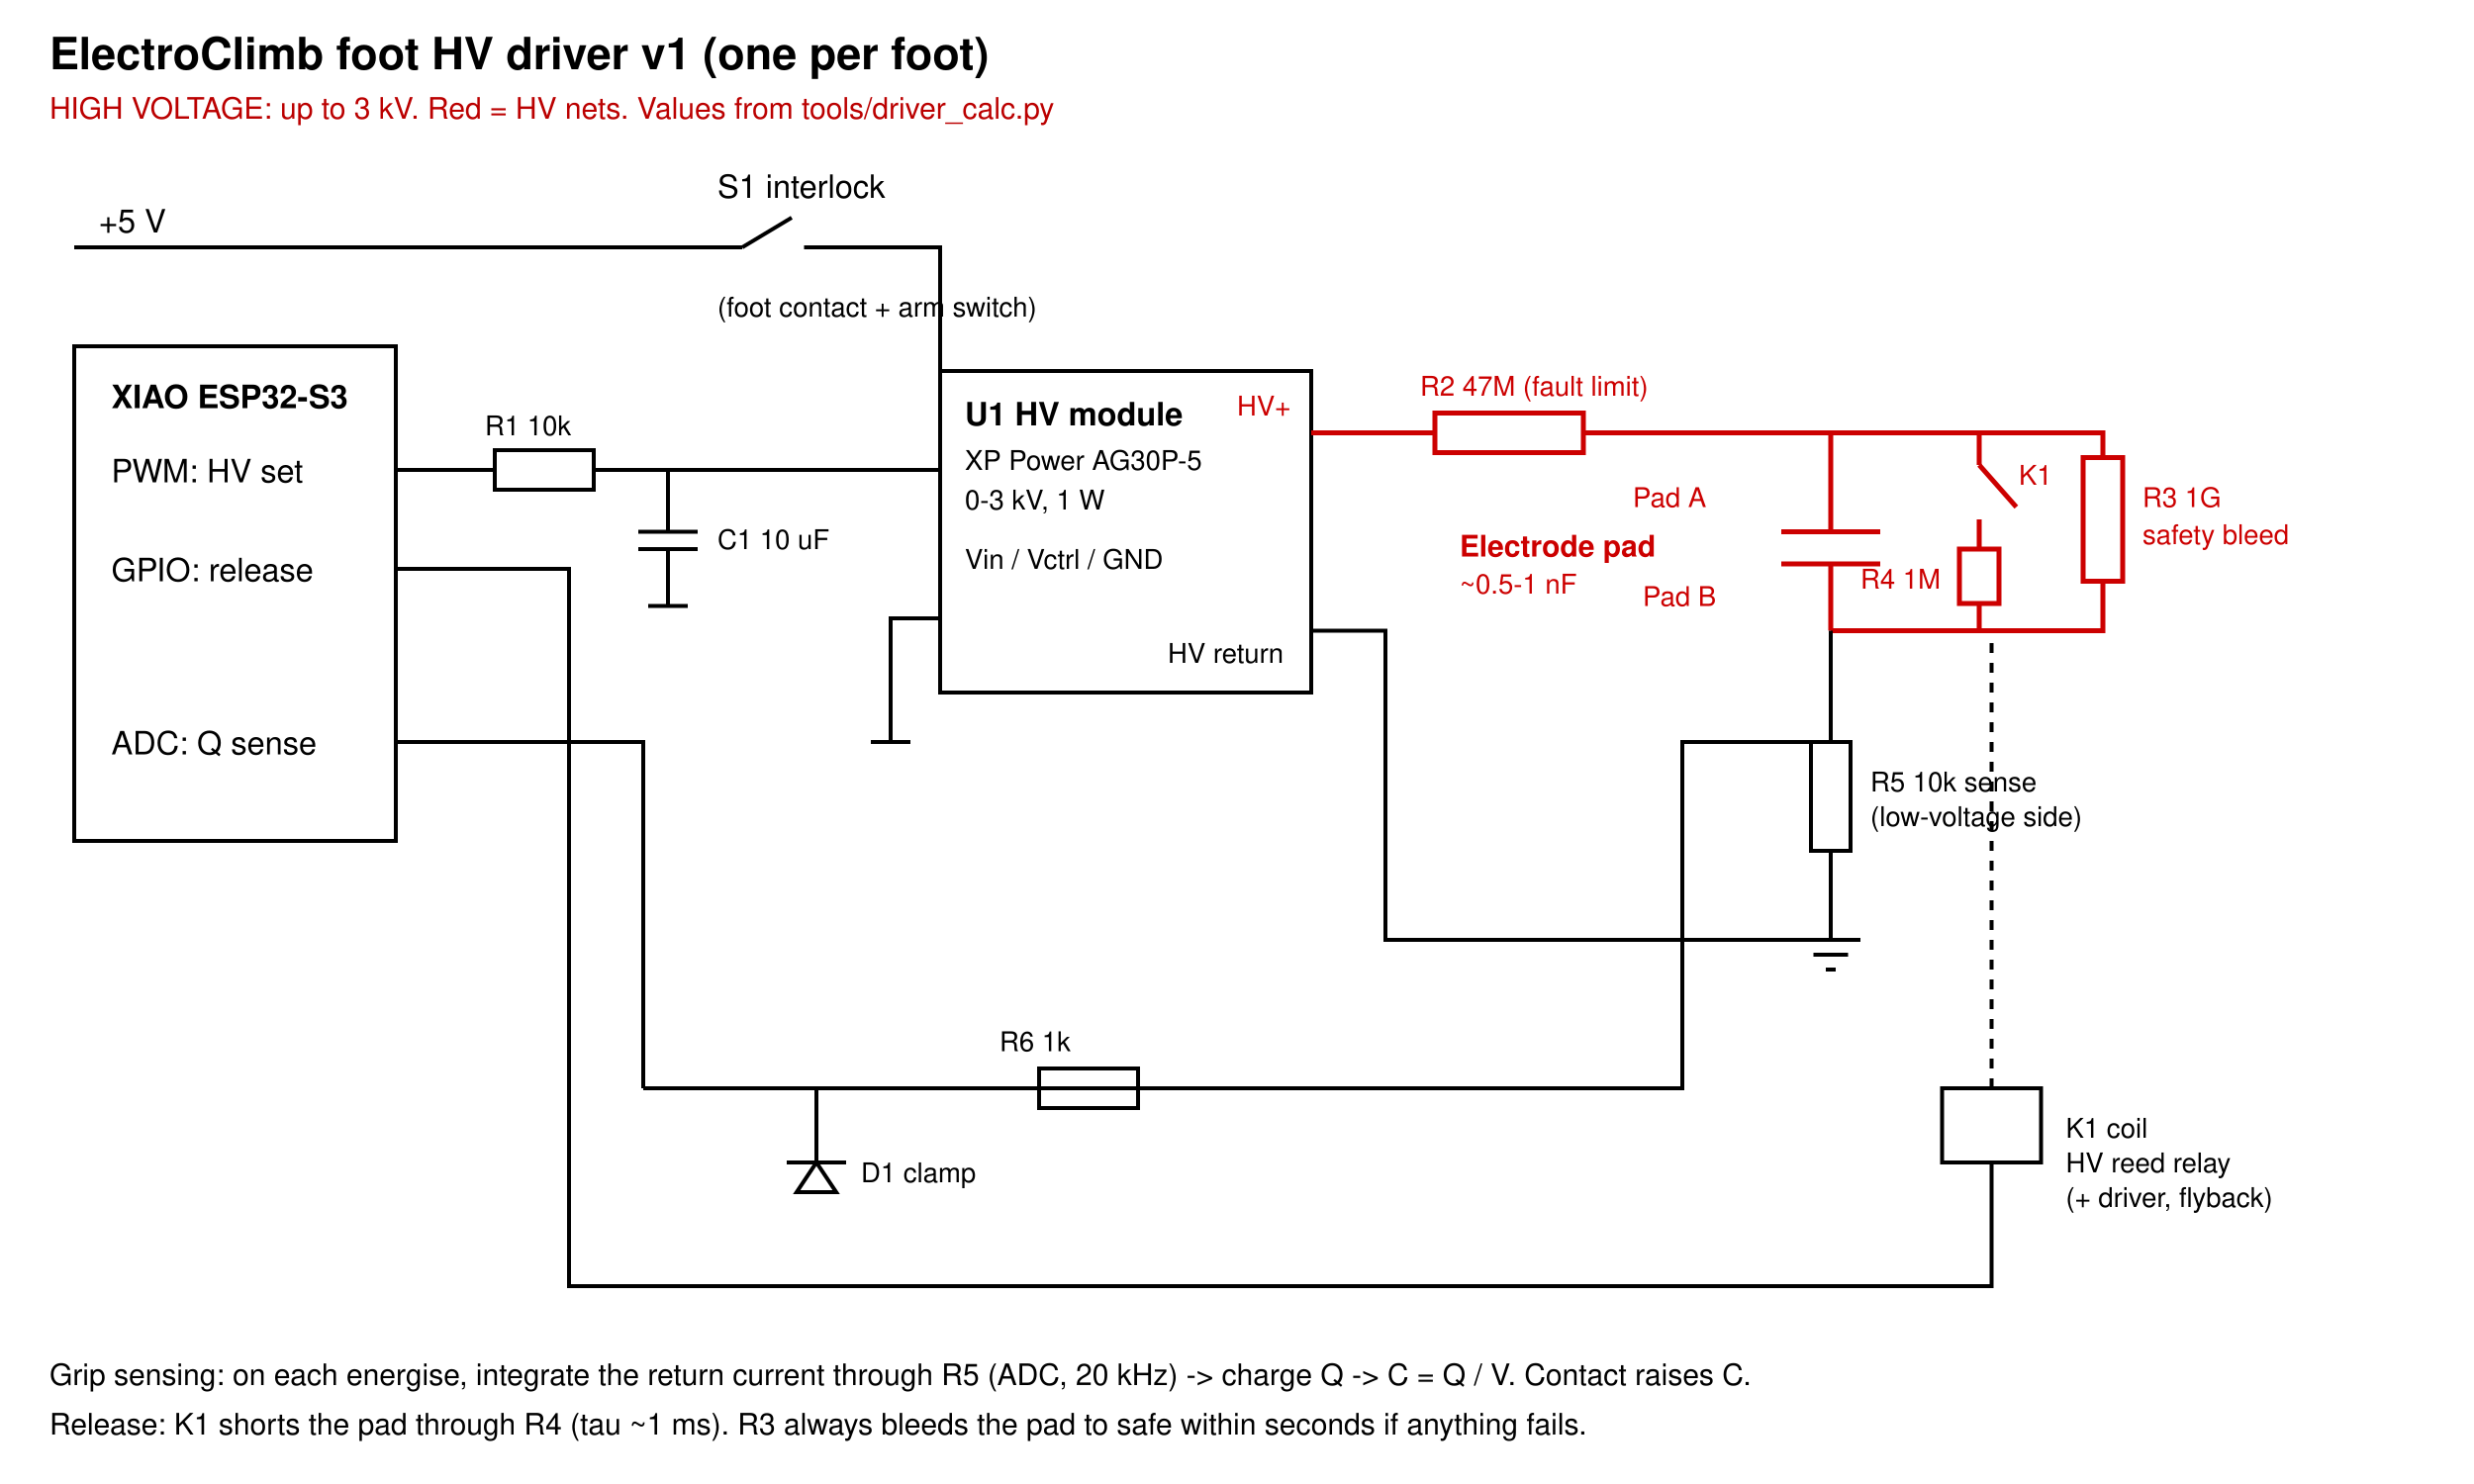
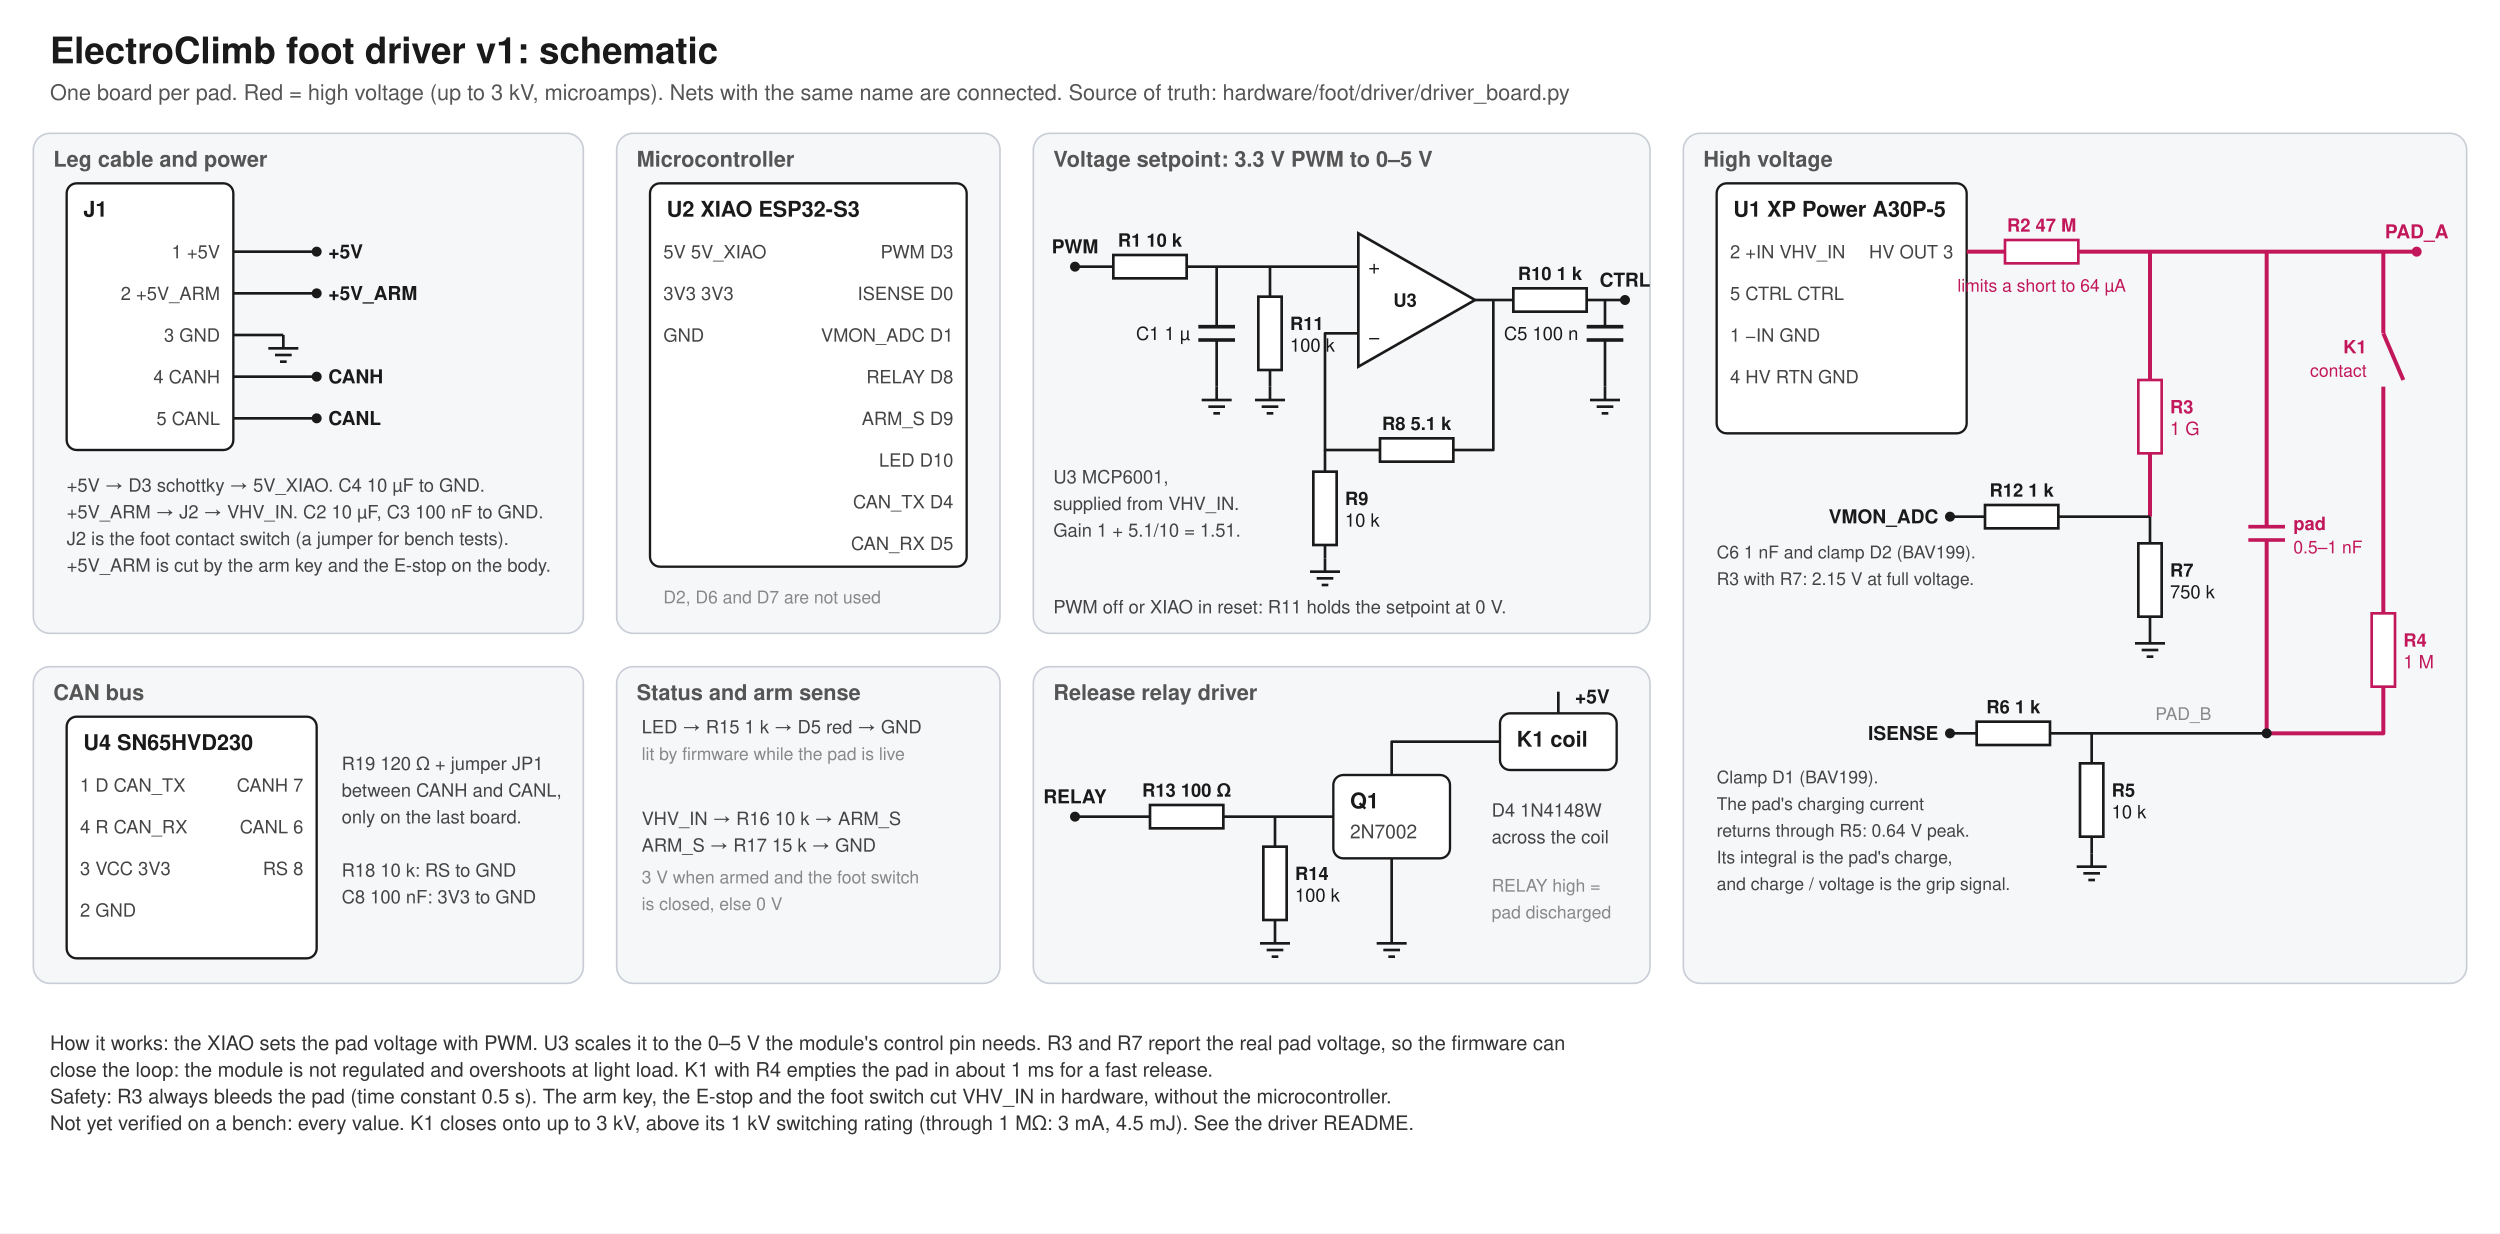
- <svg xmlns="http://www.w3.org/2000/svg" viewBox="0 0 1000 600" width="1000" height="600" font-family="Helvetica, Arial, sans-serif" font-size="13">
-   <rect width="1000" height="600" fill="#ffffff" />
-   <text x="20" y="28" font-size="18" font-weight="bold">ElectroClimb foot HV driver v1 (one per foot)</text>
-   <text x="20" y="48" fill="#b00" font-size="12">HIGH VOLTAGE: up to 3 kV. Red = HV nets. Values from tools/driver_calc.py</text>
-   <g stroke="#000" stroke-width="1.6" fill="none">
-     <rect x="30" y="140" width="130" height="200" />
-     <path d="M30 100 H300" />
-     <path d="M300 100 L320 88" />
-     <path d="M325 100 H380 V170" />
-     <path d="M160 190 H200" />
-     <rect x="200" y="182" width="40" height="16" />
-     <path d="M240 190 H380" />
-     <path d="M270 190 V215" />
-     <path d="M258 215 H282 M258 222 H282" />
-     <path d="M270 222 V245 M262 245 H278" />
-     <rect x="380" y="150" width="150" height="130" />
-     <path d="M380 250 H360 V300 M352 300 H368" />
-   </g>
-   <g stroke="#c00" stroke-width="2" fill="none">
-     <path d="M530 175 H580" />
-     <rect x="580" y="167" width="60" height="16" />
-     <path d="M640 175 H740 V215" />
-     <path d="M720 215 H760 M720 228 H760" />
-     <path d="M740 175 H850 V185" />
-     <rect x="842" y="185" width="16" height="50" />
-     <path d="M850 235 V255 H740" />
-     <path d="M800 175 V188" />
-     <path d="M800 188 L815 205" />
-     <path d="M800 210 V222" />
-     <rect x="792" y="222" width="16" height="22" />
-     <path d="M800 244 V255" />
-     <path d="M740 228 V255" />
-   </g>
-   <g stroke="#000" stroke-width="1.6" fill="none">
-     <path d="M740 255 V300" />
-     <rect x="732" y="300" width="16" height="44" />
-     <path d="M740 344 V380 M728 380 H752 M733 386 H747 M738 392 H742" />
-     <path d="M530 255 H560 V380 H728" />
-     <path d="M740 300 H680 V440 H260" />
-     <rect x="420" y="432" width="40" height="16" />
-     <path d="M330 440 V470 M318 470 H342 M330 470 L322 482 H338 Z" />
-     <path d="M260 440 V300 H160" />
-     <path d="M160 230 H230 V520 H805 V470" />
-     <rect x="785" y="440" width="40" height="30" />
-     <path d="M805 440 V260" stroke-dasharray="4 4" />
-   </g>
-   <g fill="#000">
-     <text x="45" y="165" font-weight="bold">XIAO ESP32-S3</text>
-     <text x="45" y="195">PWM: HV set</text>
-     <text x="45" y="235">GPIO: release</text>
-     <text x="45" y="305">ADC: Q sense</text>
-     <text x="40" y="94">+5 V</text>
-     <text x="290" y="80">S1 interlock</text>
-     <text x="290" y="128" font-size="11">(foot contact + arm switch)</text>
-     <text x="196" y="176" font-size="11">R1 10k</text>
-     <text x="290" y="222" font-size="11">C1 10 uF</text>
-     <text x="390" y="172" font-weight="bold">U1 HV module</text>
-     <text x="390" y="190" font-size="11">XP Power AG30P-5</text>
-     <text x="390" y="206" font-size="11">0-3 kV, 1 W</text>
-     <text x="390" y="230" font-size="11">Vin / Vctrl / GND</text>
-     <text x="472" y="268" font-size="11">HV return</text>
-     <text x="500" y="168" font-size="11" fill="#c00">HV+</text>
-     <text x="574" y="160" font-size="11" fill="#c00">R2 47M (fault limit)</text>
-     <text x="660" y="205" font-size="11" fill="#c00">Pad A</text>
-     <text x="664" y="245" font-size="11" fill="#c00">Pad B</text>
-     <text x="590" y="225" font-size="12" font-weight="bold" fill="#c00">Electrode pad</text>
-     <text x="590" y="240" font-size="11" fill="#c00">~0.5-1 nF</text>
-     <text x="866" y="205" font-size="11" fill="#c00">R3 1G</text>
-     <text x="866" y="220" font-size="11" fill="#c00">safety bleed</text>
-     <text x="816" y="196" font-size="11" fill="#c00">K1</text>
-     <text x="752" y="238" font-size="11" fill="#c00">R4 1M</text>
-     <text x="756" y="320" font-size="11">R5 10k sense</text>
-     <text x="756" y="334" font-size="11">(low-voltage side)</text>
-     <text x="404" y="425" font-size="11">R6 1k</text>
-     <text x="348" y="478" font-size="11">D1 clamp</text>
-     <text x="835" y="460" font-size="11">K1 coil</text>
-     <text x="835" y="474" font-size="11">HV reed relay</text>
-     <text x="835" y="488" font-size="11">(+ driver, flyback)</text>
-     <text x="20" y="560" font-size="12">Grip sensing: on each energise, integrate the return current through R5 (ADC, 20 kHz) -&gt; charge Q -&gt; C = Q / V. Contact raises C.</text>
-     <text x="20" y="580" font-size="12">Release: K1 shorts the pad through R4 (tau ~1 ms). R3 always bleeds the pad to safe within seconds if anything fails.</text>
-   </g>
+ <svg xmlns="http://www.w3.org/2000/svg" viewBox="0 0 1500 740" width="1500" height="740" font-family="-apple-system, 'SF Pro Text', 'Helvetica Neue', Helvetica, Arial, sans-serif">
+   <rect width="1500" height="740" fill="#ffffff" />
+   <text x="30" y="38" font-size="22" fill="#1a1a1a" text-anchor="start" font-weight="600">ElectroClimb foot driver v1: schematic</text>
+   <text x="30" y="60" font-size="13" fill="#555" text-anchor="start" font-weight="400">One board per pad. Red = high voltage (up to 3 kV, microamps). Nets with the same name are connected. Source of truth: hardware/foot/driver/driver_board.py</text>
+   <rect x="20" y="80" width="330" height="300" rx="10" fill="#f6f7f9" stroke="#c9ced6" />
+   <text x="32" y="100" font-size="13" fill="#555" text-anchor="start" font-weight="600">Leg cable and power</text>
+   <rect x="40" y="110" width="100" height="160" rx="6" fill="#ffffff" stroke="#1a1a1a" stroke-width="1.4" />
+   <text x="50" y="130" font-size="13" fill="#1a1a1a" text-anchor="start" font-weight="600">J1</text>
+   <text x="132" y="155" font-size="11" fill="#444" text-anchor="end" font-weight="400">1  +5V</text>
+   <text x="132" y="180" font-size="11" fill="#444" text-anchor="end" font-weight="400">2  +5V_ARM</text>
+   <text x="132" y="205" font-size="11" fill="#444" text-anchor="end" font-weight="400">3  GND</text>
+   <text x="132" y="230" font-size="11" fill="#444" text-anchor="end" font-weight="400">4  CANH</text>
+   <text x="132" y="255" font-size="11" fill="#444" text-anchor="end" font-weight="400">5  CANL</text>
+   <path d="M140 151 L190 151" fill="none" stroke="#1a1a1a" stroke-width="1.6" stroke-linejoin="round" />
+   <circle cx="190" cy="151" r="3" fill="#1a1a1a" />
+   <text x="197" y="155" font-size="11.5" fill="#1a1a1a" text-anchor="start" font-weight="600">+5V</text>
+   <path d="M140 176 L190 176" fill="none" stroke="#1a1a1a" stroke-width="1.6" stroke-linejoin="round" />
+   <circle cx="190" cy="176" r="3" fill="#1a1a1a" />
+   <text x="197" y="180" font-size="11.5" fill="#1a1a1a" text-anchor="start" font-weight="600">+5V_ARM</text>
+   <path d="M140 201 L170 201" fill="none" stroke="#1a1a1a" stroke-width="1.6" stroke-linejoin="round" />
+   <path d="M170 201 L170 209" fill="none" stroke="#1a1a1a" stroke-width="1.6" stroke-linejoin="round" />
+   <path d="M161 209 L179 209" fill="none" stroke="#1a1a1a" stroke-width="1.6" stroke-linejoin="round" />
+   <path d="M165 213 L175 213" fill="none" stroke="#1a1a1a" stroke-width="1.6" stroke-linejoin="round" />
+   <path d="M168 217 L172 217" fill="none" stroke="#1a1a1a" stroke-width="1.6" stroke-linejoin="round" />
+   <path d="M140 226 L190 226" fill="none" stroke="#1a1a1a" stroke-width="1.6" stroke-linejoin="round" />
+   <circle cx="190" cy="226" r="3" fill="#1a1a1a" />
+   <text x="197" y="230" font-size="11.5" fill="#1a1a1a" text-anchor="start" font-weight="600">CANH</text>
+   <path d="M140 251 L190 251" fill="none" stroke="#1a1a1a" stroke-width="1.6" stroke-linejoin="round" />
+   <circle cx="190" cy="251" r="3" fill="#1a1a1a" />
+   <text x="197" y="255" font-size="11.5" fill="#1a1a1a" text-anchor="start" font-weight="600">CANL</text>
+   <text x="40" y="295" font-size="11" fill="#444" text-anchor="start" font-weight="400">+5V → D3 schottky → 5V_XIAO.  C4 10 µF to GND.</text>
+   <text x="40" y="311" font-size="11" fill="#444" text-anchor="start" font-weight="400">+5V_ARM → J2 → VHV_IN.  C2 10 µF, C3 100 nF to GND.</text>
+   <text x="40" y="327" font-size="11" fill="#444" text-anchor="start" font-weight="400">J2 is the foot contact switch (a jumper for bench tests).</text>
+   <text x="40" y="343" font-size="11" fill="#444" text-anchor="start" font-weight="400">+5V_ARM is cut by the arm key and the E-stop on the body.</text>
+   <rect x="370" y="80" width="230" height="300" rx="10" fill="#f6f7f9" stroke="#c9ced6" />
+   <text x="382" y="100" font-size="13" fill="#555" text-anchor="start" font-weight="600">Microcontroller</text>
+   <rect x="390" y="110" width="190" height="230" rx="6" fill="#ffffff" stroke="#1a1a1a" stroke-width="1.4" />
+   <text x="400" y="130" font-size="13" fill="#1a1a1a" text-anchor="start" font-weight="600">U2 XIAO ESP32-S3</text>
+   <text x="398" y="155" font-size="11" fill="#444" text-anchor="start" font-weight="400">5V   5V_XIAO</text>
+   <text x="398" y="180" font-size="11" fill="#444" text-anchor="start" font-weight="400">3V3  3V3</text>
+   <text x="398" y="205" font-size="11" fill="#444" text-anchor="start" font-weight="400">GND</text>
+   <text x="572" y="155" font-size="11" fill="#444" text-anchor="end" font-weight="400">PWM  D3</text>
+   <text x="572" y="180" font-size="11" fill="#444" text-anchor="end" font-weight="400">ISENSE  D0</text>
+   <text x="572" y="205" font-size="11" fill="#444" text-anchor="end" font-weight="400">VMON_ADC  D1</text>
+   <text x="572" y="230" font-size="11" fill="#444" text-anchor="end" font-weight="400">RELAY  D8</text>
+   <text x="572" y="255" font-size="11" fill="#444" text-anchor="end" font-weight="400">ARM_S  D9</text>
+   <text x="572" y="280" font-size="11" fill="#444" text-anchor="end" font-weight="400">LED  D10</text>
+   <text x="572" y="305" font-size="11" fill="#444" text-anchor="end" font-weight="400">CAN_TX  D4</text>
+   <text x="572" y="330" font-size="11" fill="#444" text-anchor="end" font-weight="400">CAN_RX  D5</text>
+   <text x="398" y="362" font-size="10.5" fill="#888" text-anchor="start" font-weight="400">D2, D6 and D7 are not used</text>
+   <rect x="20" y="400" width="330" height="190" rx="10" fill="#f6f7f9" stroke="#c9ced6" />
+   <text x="32" y="420" font-size="13" fill="#555" text-anchor="start" font-weight="600">CAN bus</text>
+   <rect x="40" y="430" width="150" height="145" rx="6" fill="#ffffff" stroke="#1a1a1a" stroke-width="1.4" />
+   <text x="50" y="450" font-size="13" fill="#1a1a1a" text-anchor="start" font-weight="600">U4 SN65HVD230</text>
+   <text x="48" y="475" font-size="11" fill="#444" text-anchor="start" font-weight="400">1 D   CAN_TX</text>
+   <text x="48" y="500" font-size="11" fill="#444" text-anchor="start" font-weight="400">4 R   CAN_RX</text>
+   <text x="48" y="525" font-size="11" fill="#444" text-anchor="start" font-weight="400">3 VCC  3V3</text>
+   <text x="48" y="550" font-size="11" fill="#444" text-anchor="start" font-weight="400">2 GND</text>
+   <text x="182" y="475" font-size="11" fill="#444" text-anchor="end" font-weight="400">CANH 7</text>
+   <text x="182" y="500" font-size="11" fill="#444" text-anchor="end" font-weight="400">CANL 6</text>
+   <text x="182" y="525" font-size="11" fill="#444" text-anchor="end" font-weight="400">RS 8</text>
+   <text x="205" y="462" font-size="11" fill="#444" text-anchor="start" font-weight="400">R19 120 Ω + jumper JP1</text>
+   <text x="205" y="478" font-size="11" fill="#444" text-anchor="start" font-weight="400">between CANH and CANL,</text>
+   <text x="205" y="494" font-size="11" fill="#444" text-anchor="start" font-weight="400">only on the last board.</text>
+   <text x="205" y="510" font-size="11" fill="#444" text-anchor="start" font-weight="400" />
+   <text x="205" y="526" font-size="11" fill="#444" text-anchor="start" font-weight="400">R18 10 k: RS to GND</text>
+   <text x="205" y="542" font-size="11" fill="#444" text-anchor="start" font-weight="400">C8 100 nF: 3V3 to GND</text>
+   <rect x="370" y="400" width="230" height="190" rx="10" fill="#f6f7f9" stroke="#c9ced6" />
+   <text x="382" y="420" font-size="13" fill="#555" text-anchor="start" font-weight="600">Status and arm sense</text>
+   <text x="385" y="440" font-size="11" fill="#444" text-anchor="start" font-weight="400">LED → R15 1 k → D5 red → GND</text>
+   <text x="385" y="456" font-size="10.5" fill="#888" text-anchor="start" font-weight="400">lit by firmware while the pad is live</text>
+   <text x="385" y="495" font-size="11" fill="#444" text-anchor="start" font-weight="400">VHV_IN → R16 10 k → ARM_S</text>
+   <text x="385" y="511" font-size="11" fill="#444" text-anchor="start" font-weight="400">ARM_S → R17 15 k → GND</text>
+   <text x="385" y="530" font-size="10.5" fill="#888" text-anchor="start" font-weight="400">3 V when armed and the foot switch</text>
+   <text x="385" y="546" font-size="10.5" fill="#888" text-anchor="start" font-weight="400">is closed, else 0 V</text>
+   <rect x="620" y="80" width="370" height="300" rx="10" fill="#f6f7f9" stroke="#c9ced6" />
+   <text x="632" y="100" font-size="13" fill="#555" text-anchor="start" font-weight="600">Voltage setpoint: 3.3 V PWM to 0–5 V</text>
+   <circle cx="645" cy="160" r="3" fill="#1a1a1a" />
+   <text x="645" y="152" font-size="11.5" fill="#1a1a1a" text-anchor="middle" font-weight="600">PWM</text>
+   <path d="M645 160 L668 160" fill="none" stroke="#1a1a1a" stroke-width="1.6" stroke-linejoin="round" />
+   <rect x="668" y="153" width="44" height="14" fill="#fff" stroke="#1a1a1a" stroke-width="1.6" />
+   <text x="690" y="148" font-size="11" fill="#1a1a1a" text-anchor="middle" font-weight="600">R1  10 k</text>
+   <path d="M712 160 L815 160" fill="none" stroke="#1a1a1a" stroke-width="1.6" stroke-linejoin="round" />
+   <path d="M730 160 L730 196" fill="none" stroke="#1a1a1a" stroke-width="1.6" stroke-linejoin="round" />
+   <path d="M719 196 L741 196" fill="none" stroke="#1a1a1a" stroke-width="2.2" stroke-linejoin="round" />
+   <path d="M719 204 L741 204" fill="none" stroke="#1a1a1a" stroke-width="2.2" stroke-linejoin="round" />
+   <text x="714" y="204" font-size="11" fill="#1a1a1a" text-anchor="end" font-weight="400">C1 1 µ</text>
+   <path d="M730 204 L730 232" fill="none" stroke="#1a1a1a" stroke-width="1.6" stroke-linejoin="round" />
+   <path d="M730 232 L730 240" fill="none" stroke="#1a1a1a" stroke-width="1.6" stroke-linejoin="round" />
+   <path d="M721 240 L739 240" fill="none" stroke="#1a1a1a" stroke-width="1.6" stroke-linejoin="round" />
+   <path d="M725 244 L735 244" fill="none" stroke="#1a1a1a" stroke-width="1.6" stroke-linejoin="round" />
+   <path d="M728 248 L732 248" fill="none" stroke="#1a1a1a" stroke-width="1.6" stroke-linejoin="round" />
+   <path d="M762 160 L762 178" fill="none" stroke="#1a1a1a" stroke-width="1.6" stroke-linejoin="round" />
+   <rect x="755" y="178" width="14" height="44" fill="#fff" stroke="#1a1a1a" stroke-width="1.6" />
+   <text x="774" y="198" font-size="11" fill="#1a1a1a" text-anchor="start" font-weight="600">R11</text>
+   <text x="774" y="211" font-size="11" fill="#1a1a1a" text-anchor="start" font-weight="400">100 k</text>
+   <path d="M762 222 L762 232" fill="none" stroke="#1a1a1a" stroke-width="1.6" stroke-linejoin="round" />
+   <path d="M762 232 L762 240" fill="none" stroke="#1a1a1a" stroke-width="1.6" stroke-linejoin="round" />
+   <path d="M753 240 L771 240" fill="none" stroke="#1a1a1a" stroke-width="1.6" stroke-linejoin="round" />
+   <path d="M757 244 L767 244" fill="none" stroke="#1a1a1a" stroke-width="1.6" stroke-linejoin="round" />
+   <path d="M760 248 L764 248" fill="none" stroke="#1a1a1a" stroke-width="1.6" stroke-linejoin="round" />
+   <path d="M815 140 L815 220 L885 180 Z" fill="#fff" stroke="#1a1a1a" stroke-width="1.6" />
+   <text x="821" y="164" font-size="12" fill="#1a1a1a" text-anchor="start" font-weight="400">+</text>
+   <text x="821" y="206" font-size="12" fill="#1a1a1a" text-anchor="start" font-weight="400">−</text>
+   <text x="836" y="184" font-size="11" fill="#1a1a1a" text-anchor="start" font-weight="600">U3</text>
+   <path d="M885 180 L908 180" fill="none" stroke="#1a1a1a" stroke-width="1.6" stroke-linejoin="round" />
+   <rect x="908" y="173" width="44" height="14" fill="#fff" stroke="#1a1a1a" stroke-width="1.6" />
+   <text x="930" y="168" font-size="11" fill="#1a1a1a" text-anchor="middle" font-weight="600">R10  1 k</text>
+   <path d="M952 180 L975 180" fill="none" stroke="#1a1a1a" stroke-width="1.6" stroke-linejoin="round" />
+   <circle cx="975" cy="180" r="3" fill="#1a1a1a" />
+   <text x="975" y="172" font-size="11.5" fill="#1a1a1a" text-anchor="middle" font-weight="600">CTRL</text>
+   <path d="M963 180 L963 196" fill="none" stroke="#1a1a1a" stroke-width="1.6" stroke-linejoin="round" />
+   <path d="M952 196 L974 196" fill="none" stroke="#1a1a1a" stroke-width="2.2" stroke-linejoin="round" />
+   <path d="M952 204 L974 204" fill="none" stroke="#1a1a1a" stroke-width="2.2" stroke-linejoin="round" />
+   <text x="947" y="204" font-size="11" fill="#1a1a1a" text-anchor="end" font-weight="400">C5 100 n</text>
+   <path d="M963 204 L963 232" fill="none" stroke="#1a1a1a" stroke-width="1.6" stroke-linejoin="round" />
+   <path d="M963 232 L963 240" fill="none" stroke="#1a1a1a" stroke-width="1.6" stroke-linejoin="round" />
+   <path d="M954 240 L972 240" fill="none" stroke="#1a1a1a" stroke-width="1.6" stroke-linejoin="round" />
+   <path d="M958 244 L968 244" fill="none" stroke="#1a1a1a" stroke-width="1.6" stroke-linejoin="round" />
+   <path d="M961 248 L965 248" fill="none" stroke="#1a1a1a" stroke-width="1.6" stroke-linejoin="round" />
+   <path d="M896 180 L896 270 L872 270" fill="none" stroke="#1a1a1a" stroke-width="1.6" stroke-linejoin="round" />
+   <rect x="828" y="263" width="44" height="14" fill="#fff" stroke="#1a1a1a" stroke-width="1.6" />
+   <text x="850" y="258" font-size="11" fill="#1a1a1a" text-anchor="middle" font-weight="600">R8  5.1 k</text>
+   <path d="M828 270 L795 270 L795 200 L815 200" fill="none" stroke="#1a1a1a" stroke-width="1.6" stroke-linejoin="round" />
+   <path d="M795 270 L795 283" fill="none" stroke="#1a1a1a" stroke-width="1.6" stroke-linejoin="round" />
+   <rect x="788" y="283" width="14" height="44" fill="#fff" stroke="#1a1a1a" stroke-width="1.6" />
+   <text x="807" y="303" font-size="11" fill="#1a1a1a" text-anchor="start" font-weight="600">R9</text>
+   <text x="807" y="316" font-size="11" fill="#1a1a1a" text-anchor="start" font-weight="400">10 k</text>
+   <path d="M795 327 L795 335" fill="none" stroke="#1a1a1a" stroke-width="1.6" stroke-linejoin="round" />
+   <path d="M795 335 L795 343" fill="none" stroke="#1a1a1a" stroke-width="1.6" stroke-linejoin="round" />
+   <path d="M786 343 L804 343" fill="none" stroke="#1a1a1a" stroke-width="1.6" stroke-linejoin="round" />
+   <path d="M790 347 L800 347" fill="none" stroke="#1a1a1a" stroke-width="1.6" stroke-linejoin="round" />
+   <path d="M793 351 L797 351" fill="none" stroke="#1a1a1a" stroke-width="1.6" stroke-linejoin="round" />
+   <text x="632" y="290" font-size="11" fill="#444" text-anchor="start" font-weight="400">U3 MCP6001,</text>
+   <text x="632" y="306" font-size="11" fill="#444" text-anchor="start" font-weight="400">supplied from VHV_IN.</text>
+   <text x="632" y="322" font-size="11" fill="#444" text-anchor="start" font-weight="400">Gain 1 + 5.1/10 = 1.51.</text>
+   <text x="632" y="368" font-size="11" fill="#444" text-anchor="start" font-weight="400">PWM off or XIAO in reset: R11 holds the setpoint at 0 V.</text>
+   <rect x="620" y="400" width="370" height="190" rx="10" fill="#f6f7f9" stroke="#c9ced6" />
+   <text x="632" y="420" font-size="13" fill="#555" text-anchor="start" font-weight="600">Release relay driver</text>
+   <circle cx="645" cy="490" r="3" fill="#1a1a1a" />
+   <text x="645" y="482" font-size="11.5" fill="#1a1a1a" text-anchor="middle" font-weight="600">RELAY</text>
+   <path d="M645 490 L690 490" fill="none" stroke="#1a1a1a" stroke-width="1.6" stroke-linejoin="round" />
+   <rect x="690" y="483" width="44" height="14" fill="#fff" stroke="#1a1a1a" stroke-width="1.6" />
+   <text x="712" y="478" font-size="11" fill="#1a1a1a" text-anchor="middle" font-weight="600">R13  100 Ω</text>
+   <path d="M734 490 L800 490" fill="none" stroke="#1a1a1a" stroke-width="1.6" stroke-linejoin="round" />
+   <path d="M765 490 L765 508" fill="none" stroke="#1a1a1a" stroke-width="1.6" stroke-linejoin="round" />
+   <rect x="758" y="508" width="14" height="44" fill="#fff" stroke="#1a1a1a" stroke-width="1.6" />
+   <text x="777" y="528" font-size="11" fill="#1a1a1a" text-anchor="start" font-weight="600">R14</text>
+   <text x="777" y="541" font-size="11" fill="#1a1a1a" text-anchor="start" font-weight="400">100 k</text>
+   <path d="M765 552 L765 558" fill="none" stroke="#1a1a1a" stroke-width="1.6" stroke-linejoin="round" />
+   <path d="M765 558 L765 566" fill="none" stroke="#1a1a1a" stroke-width="1.6" stroke-linejoin="round" />
+   <path d="M756 566 L774 566" fill="none" stroke="#1a1a1a" stroke-width="1.6" stroke-linejoin="round" />
+   <path d="M760 570 L770 570" fill="none" stroke="#1a1a1a" stroke-width="1.6" stroke-linejoin="round" />
+   <path d="M763 574 L767 574" fill="none" stroke="#1a1a1a" stroke-width="1.6" stroke-linejoin="round" />
+   <rect x="800" y="465" width="70" height="50" rx="6" fill="#ffffff" stroke="#1a1a1a" stroke-width="1.4" />
+   <text x="810" y="485" font-size="13" fill="#1a1a1a" text-anchor="start" font-weight="600">Q1</text>
+   <text x="810" y="503" font-size="11.5" fill="#444" text-anchor="start" font-weight="400">2N7002</text>
+   <path d="M835 515 L835 558" fill="none" stroke="#1a1a1a" stroke-width="1.6" stroke-linejoin="round" />
+   <path d="M835 558 L835 566" fill="none" stroke="#1a1a1a" stroke-width="1.6" stroke-linejoin="round" />
+   <path d="M826 566 L844 566" fill="none" stroke="#1a1a1a" stroke-width="1.6" stroke-linejoin="round" />
+   <path d="M830 570 L840 570" fill="none" stroke="#1a1a1a" stroke-width="1.6" stroke-linejoin="round" />
+   <path d="M833 574 L837 574" fill="none" stroke="#1a1a1a" stroke-width="1.6" stroke-linejoin="round" />
+   <path d="M835 465 L835 445 L900 445" fill="none" stroke="#1a1a1a" stroke-width="1.6" stroke-linejoin="round" />
+   <rect x="900" y="428" width="70" height="34" rx="6" fill="#ffffff" stroke="#1a1a1a" stroke-width="1.4" />
+   <text x="910" y="448" font-size="13" fill="#1a1a1a" text-anchor="start" font-weight="600">K1 coil</text>
+   <path d="M935 428 L935 415" fill="none" stroke="#1a1a1a" stroke-width="1.6" stroke-linejoin="round" />
+   <text x="945" y="422" font-size="11.5" fill="#1a1a1a" text-anchor="start" font-weight="600">+5V</text>
+   <text x="895" y="490" font-size="11" fill="#444" text-anchor="start" font-weight="400">D4 1N4148W</text>
+   <text x="895" y="506" font-size="11" fill="#444" text-anchor="start" font-weight="400">across the coil</text>
+   <text x="895" y="535" font-size="10.5" fill="#888" text-anchor="start" font-weight="400">RELAY high =</text>
+   <text x="895" y="551" font-size="10.5" fill="#888" text-anchor="start" font-weight="400">pad discharged</text>
+   <rect x="1010" y="80" width="470" height="510" rx="10" fill="#f6f7f9" stroke="#c9ced6" />
+   <text x="1022" y="100" font-size="13" fill="#555" text-anchor="start" font-weight="600">High voltage</text>
+   <rect x="1030" y="110" width="150" height="150" rx="6" fill="#ffffff" stroke="#1a1a1a" stroke-width="1.4" />
+   <text x="1040" y="130" font-size="13" fill="#1a1a1a" text-anchor="start" font-weight="600">U1 XP Power A30P-5</text>
+   <text x="1038" y="155" font-size="11" fill="#444" text-anchor="start" font-weight="400">2 +IN  VHV_IN</text>
+   <text x="1038" y="180" font-size="11" fill="#444" text-anchor="start" font-weight="400">5 CTRL  CTRL</text>
+   <text x="1038" y="205" font-size="11" fill="#444" text-anchor="start" font-weight="400">1 −IN  GND</text>
+   <text x="1038" y="230" font-size="11" fill="#444" text-anchor="start" font-weight="400">4 HV RTN  GND</text>
+   <text x="1172" y="155" font-size="11" fill="#444" text-anchor="end" font-weight="400">HV OUT 3</text>
+   <path d="M1180 151 L1203 151" fill="none" stroke="#c2185b" stroke-width="2.4" stroke-linejoin="round" />
+   <rect x="1203" y="144" width="44" height="14" fill="#fff" stroke="#c2185b" stroke-width="1.6" />
+   <text x="1225" y="139" font-size="11" fill="#c2185b" text-anchor="middle" font-weight="600">R2  47 M</text>
+   <path d="M1247 151 L1450 151" fill="none" stroke="#c2185b" stroke-width="2.4" stroke-linejoin="round" />
+   <circle cx="1450" cy="151" r="3" fill="#c2185b" />
+   <text x="1450" y="143" font-size="11.5" fill="#c2185b" text-anchor="middle" font-weight="600">PAD_A</text>
+   <text x="1225" y="175" font-size="10.5" fill="#c2185b" text-anchor="middle" font-weight="400">limits a short to 64 µA</text>
+   <path d="M1290 151 L1290 228" fill="none" stroke="#c2185b" stroke-width="2.4" stroke-linejoin="round" />
+   <rect x="1283" y="228" width="14" height="44" fill="#fff" stroke="#c2185b" stroke-width="1.6" />
+   <text x="1302" y="248" font-size="11" fill="#c2185b" text-anchor="start" font-weight="600">R3</text>
+   <text x="1302" y="261" font-size="11" fill="#c2185b" text-anchor="start" font-weight="400">1 G</text>
+   <path d="M1290 272 L1290 310" fill="none" stroke="#c2185b" stroke-width="2.4" stroke-linejoin="round" />
+   <path d="M1290 310 L1290 326" fill="none" stroke="#1a1a1a" stroke-width="1.6" stroke-linejoin="round" />
+   <rect x="1283" y="326" width="14" height="44" fill="#fff" stroke="#1a1a1a" stroke-width="1.6" />
+   <text x="1302" y="346" font-size="11" fill="#1a1a1a" text-anchor="start" font-weight="600">R7</text>
+   <text x="1302" y="359" font-size="11" fill="#1a1a1a" text-anchor="start" font-weight="400">750 k</text>
+   <path d="M1290 370 L1290 378" fill="none" stroke="#1a1a1a" stroke-width="1.6" stroke-linejoin="round" />
+   <path d="M1290 378 L1290 386" fill="none" stroke="#1a1a1a" stroke-width="1.6" stroke-linejoin="round" />
+   <path d="M1281 386 L1299 386" fill="none" stroke="#1a1a1a" stroke-width="1.6" stroke-linejoin="round" />
+   <path d="M1285 390 L1295 390" fill="none" stroke="#1a1a1a" stroke-width="1.6" stroke-linejoin="round" />
+   <path d="M1288 394 L1292 394" fill="none" stroke="#1a1a1a" stroke-width="1.6" stroke-linejoin="round" />
+   <path d="M1290 310 L1235 310" fill="none" stroke="#1a1a1a" stroke-width="1.6" stroke-linejoin="round" />
+   <rect x="1191" y="303" width="44" height="14" fill="#fff" stroke="#1a1a1a" stroke-width="1.6" />
+   <text x="1213" y="298" font-size="11" fill="#1a1a1a" text-anchor="middle" font-weight="600">R12  1 k</text>
+   <path d="M1191 310 L1170 310" fill="none" stroke="#1a1a1a" stroke-width="1.6" stroke-linejoin="round" />
+   <circle cx="1170" cy="310" r="3" fill="#1a1a1a" />
+   <text x="1163" y="314" font-size="11.5" fill="#1a1a1a" text-anchor="end" font-weight="600">VMON_ADC</text>
+   <text x="1030" y="335" font-size="10.5" fill="#444" text-anchor="start" font-weight="400">C6 1 nF and clamp D2 (BAV199).</text>
+   <text x="1030" y="351" font-size="10.5" fill="#444" text-anchor="start" font-weight="400">R3 with R7: 2.15 V at full voltage.</text>
+   <path d="M1360 151 L1360 316" fill="none" stroke="#c2185b" stroke-width="2.4" stroke-linejoin="round" />
+   <path d="M1349 316 L1371 316" fill="none" stroke="#c2185b" stroke-width="2.2" stroke-linejoin="round" />
+   <path d="M1349 324 L1371 324" fill="none" stroke="#c2185b" stroke-width="2.2" stroke-linejoin="round" />
+   <text x="1376" y="324" font-size="11" fill="#c2185b" text-anchor="start" font-weight="400" />
+   <path d="M1360 324 L1360 440" fill="none" stroke="#c2185b" stroke-width="2.4" stroke-linejoin="round" />
+   <text x="1376" y="318" font-size="11" fill="#c2185b" text-anchor="start" font-weight="600">pad</text>
+   <text x="1376" y="332" font-size="10.5" fill="#c2185b" text-anchor="start" font-weight="400">0.5–1 nF</text>
+   <path d="M1430 151 L1430 200" fill="none" stroke="#c2185b" stroke-width="2.4" stroke-linejoin="round" />
+   <path d="M1430 200 L1442 228" fill="none" stroke="#c2185b" stroke-width="2.4" />
+   <text x="1420" y="212" font-size="11" fill="#c2185b" text-anchor="end" font-weight="600">K1</text>
+   <text x="1420" y="226" font-size="10.5" fill="#c2185b" text-anchor="end" font-weight="400">contact</text>
+   <path d="M1430 232 L1430 368" fill="none" stroke="#c2185b" stroke-width="2.4" stroke-linejoin="round" />
+   <rect x="1423" y="368" width="14" height="44" fill="#fff" stroke="#c2185b" stroke-width="1.6" />
+   <text x="1442" y="388" font-size="11" fill="#c2185b" text-anchor="start" font-weight="600">R4</text>
+   <text x="1442" y="401" font-size="11" fill="#c2185b" text-anchor="start" font-weight="400">1 M</text>
+   <path d="M1430 412 L1430 440 L1360 440" fill="none" stroke="#c2185b" stroke-width="2.4" stroke-linejoin="round" />
+   <path d="M1360 440 L1230 440" fill="none" stroke="#1a1a1a" stroke-width="1.6" stroke-linejoin="round" />
+   <text x="1310" y="432" font-size="10.5" fill="#888" text-anchor="middle" font-weight="400">PAD_B</text>
+   <circle cx="1360" cy="440" r="3" fill="#1a1a1a" />
+   <text x="1367" y="444" font-size="11.5" fill="#1a1a1a" text-anchor="start" font-weight="600" />
+   <path d="M1255 440 L1255 458" fill="none" stroke="#1a1a1a" stroke-width="1.6" stroke-linejoin="round" />
+   <rect x="1248" y="458" width="14" height="44" fill="#fff" stroke="#1a1a1a" stroke-width="1.6" />
+   <text x="1267" y="478" font-size="11" fill="#1a1a1a" text-anchor="start" font-weight="600">R5</text>
+   <text x="1267" y="491" font-size="11" fill="#1a1a1a" text-anchor="start" font-weight="400">10 k</text>
+   <path d="M1255 502 L1255 512" fill="none" stroke="#1a1a1a" stroke-width="1.6" stroke-linejoin="round" />
+   <path d="M1255 512 L1255 520" fill="none" stroke="#1a1a1a" stroke-width="1.6" stroke-linejoin="round" />
+   <path d="M1246 520 L1264 520" fill="none" stroke="#1a1a1a" stroke-width="1.6" stroke-linejoin="round" />
+   <path d="M1250 524 L1260 524" fill="none" stroke="#1a1a1a" stroke-width="1.6" stroke-linejoin="round" />
+   <path d="M1253 528 L1257 528" fill="none" stroke="#1a1a1a" stroke-width="1.6" stroke-linejoin="round" />
+   <rect x="1186" y="433" width="44" height="14" fill="#fff" stroke="#1a1a1a" stroke-width="1.6" />
+   <text x="1208" y="428" font-size="11" fill="#1a1a1a" text-anchor="middle" font-weight="600">R6  1 k</text>
+   <path d="M1186 440 L1170 440" fill="none" stroke="#1a1a1a" stroke-width="1.6" stroke-linejoin="round" />
+   <circle cx="1170" cy="440" r="3" fill="#1a1a1a" />
+   <text x="1163" y="444" font-size="11.5" fill="#1a1a1a" text-anchor="end" font-weight="600">ISENSE</text>
+   <text x="1030" y="470" font-size="10.5" fill="#444" text-anchor="start" font-weight="400">Clamp D1 (BAV199).</text>
+   <text x="1030" y="486" font-size="10.5" fill="#444" text-anchor="start" font-weight="400">The pad's charging current</text>
+   <text x="1030" y="502" font-size="10.5" fill="#444" text-anchor="start" font-weight="400">returns through R5: 0.64 V peak.</text>
+   <text x="1030" y="518" font-size="10.5" fill="#444" text-anchor="start" font-weight="400">Its integral is the pad's charge,</text>
+   <text x="1030" y="534" font-size="10.5" fill="#444" text-anchor="start" font-weight="400">and charge / voltage is the grip signal.</text>
+   <text x="30" y="630" font-size="12" fill="#333" text-anchor="start" font-weight="400">How it works: the XIAO sets the pad voltage with PWM. U3 scales it to the 0–5 V the module's control pin needs. R3 and R7 report the real pad voltage, so the firmware can</text>
+   <text x="30" y="646" font-size="12" fill="#333" text-anchor="start" font-weight="400">close the loop: the module is not regulated and overshoots at light load. K1 with R4 empties the pad in about 1 ms for a fast release.</text>
+   <text x="30" y="662" font-size="12" fill="#333" text-anchor="start" font-weight="400">Safety: R3 always bleeds the pad (time constant 0.5 s). The arm key, the E-stop and the foot switch cut VHV_IN in hardware, without the microcontroller.</text>
+   <text x="30" y="678" font-size="12" fill="#333" text-anchor="start" font-weight="400">Not yet verified on a bench: every value. K1 closes onto up to 3 kV, above its 1 kV switching rating (through 1 MΩ: 3 mA, 4.5 mJ). See the driver README.</text>
</svg>
